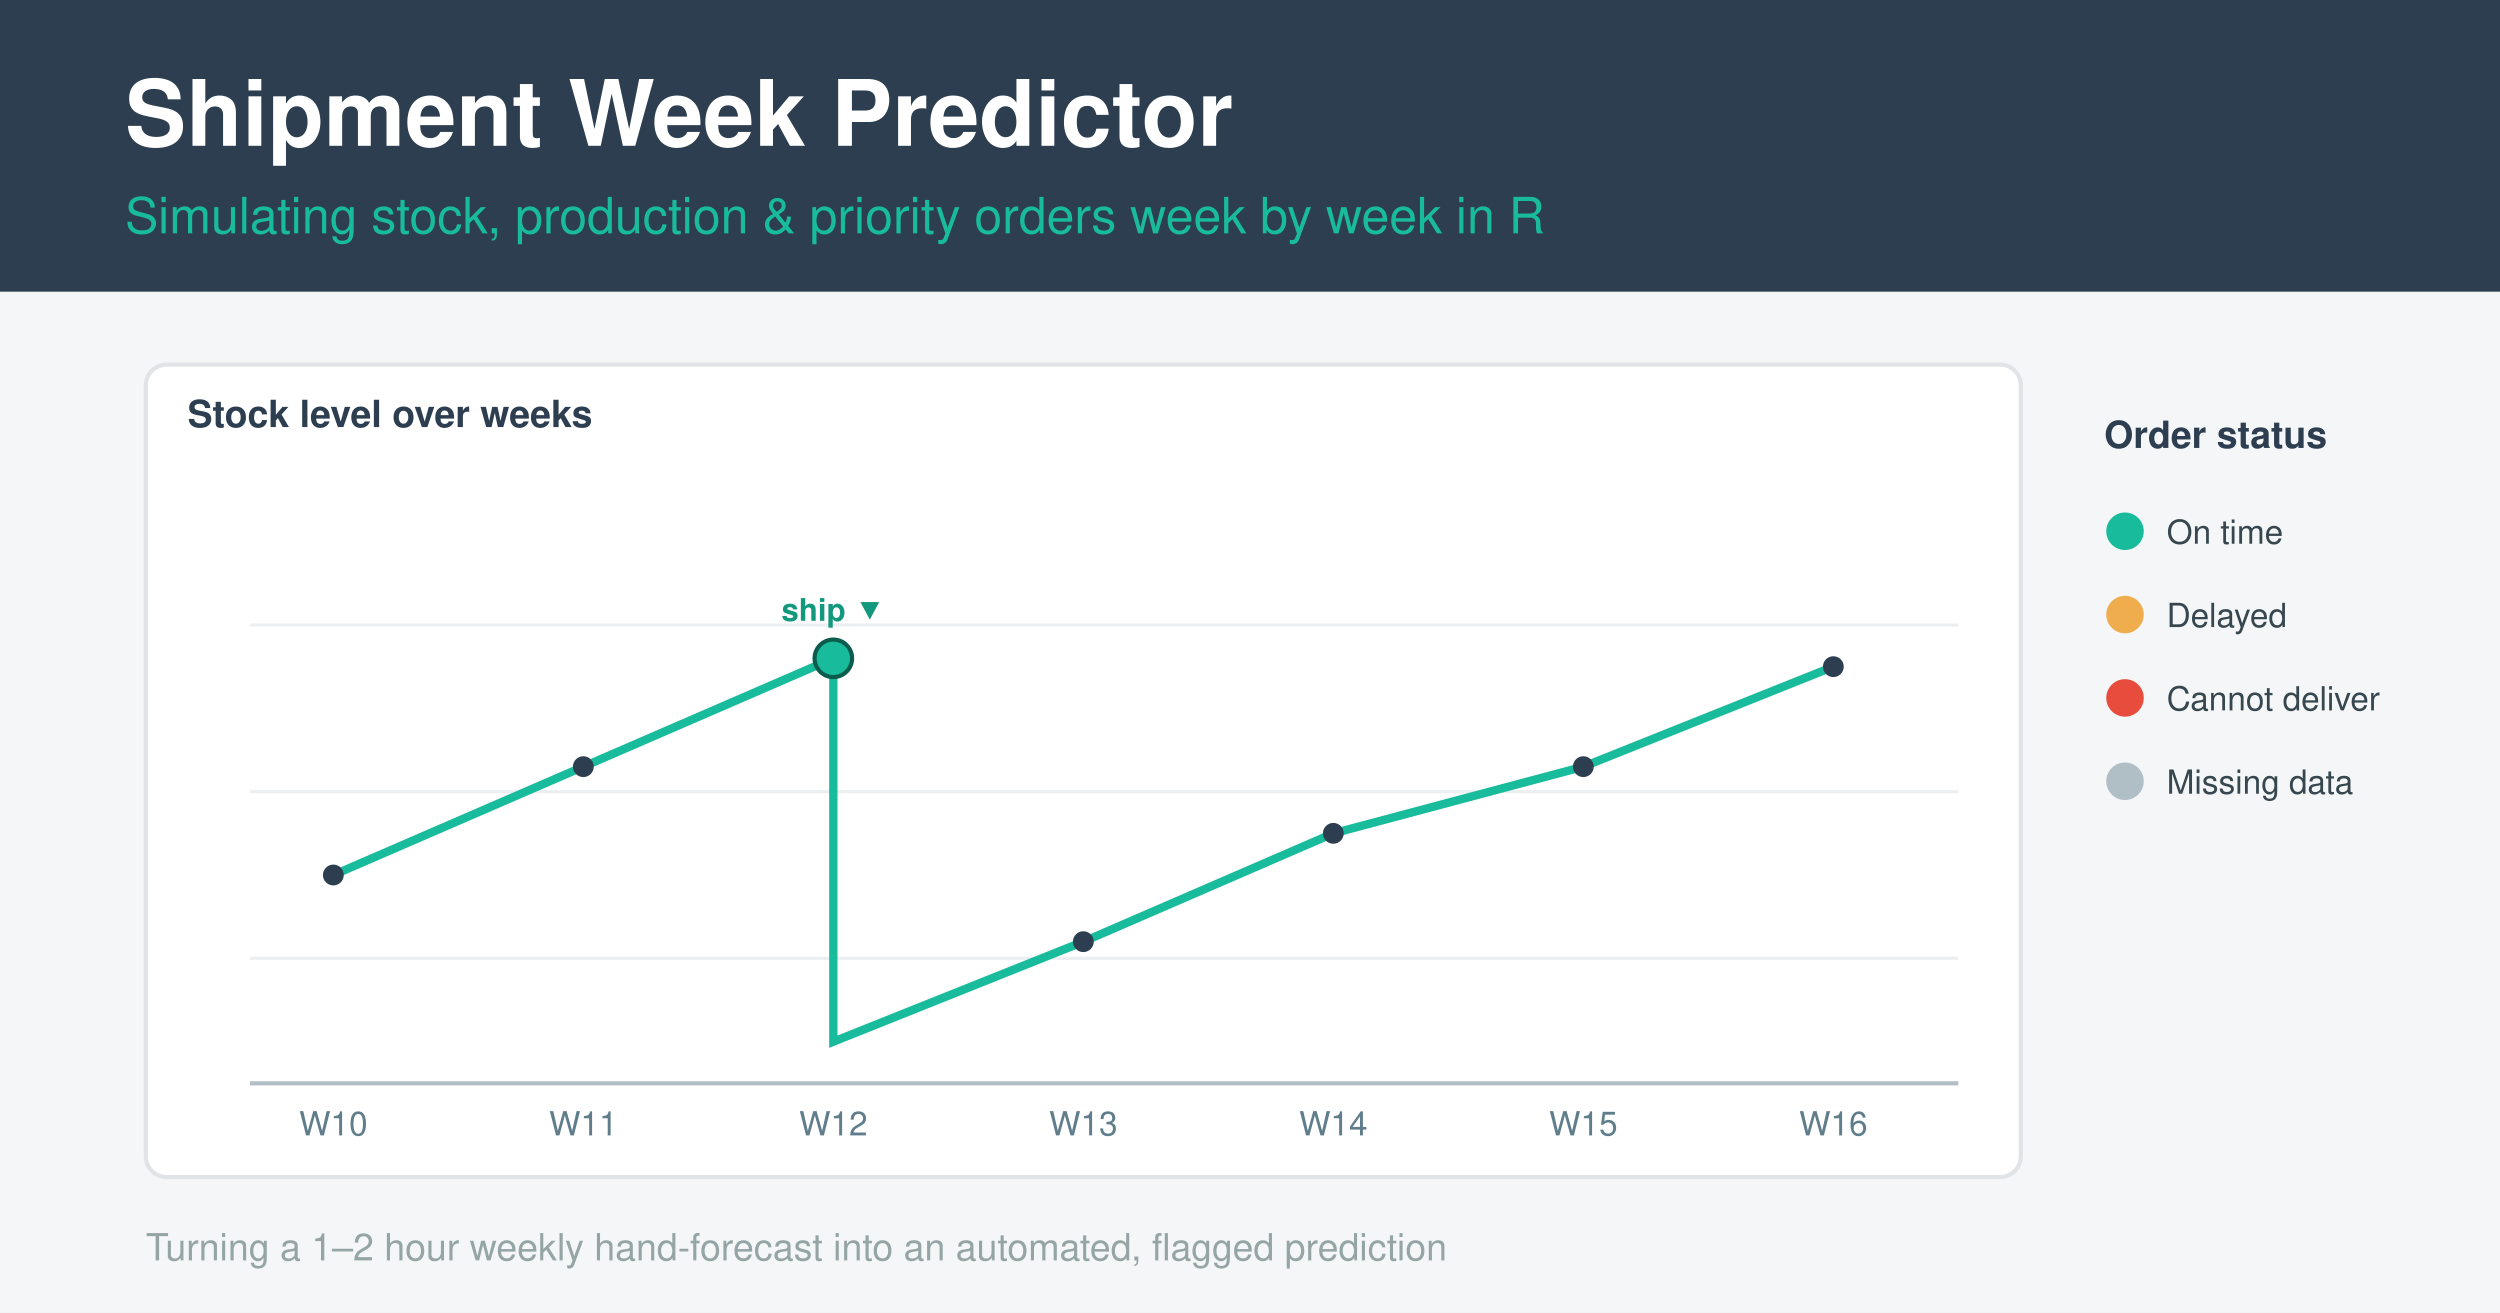
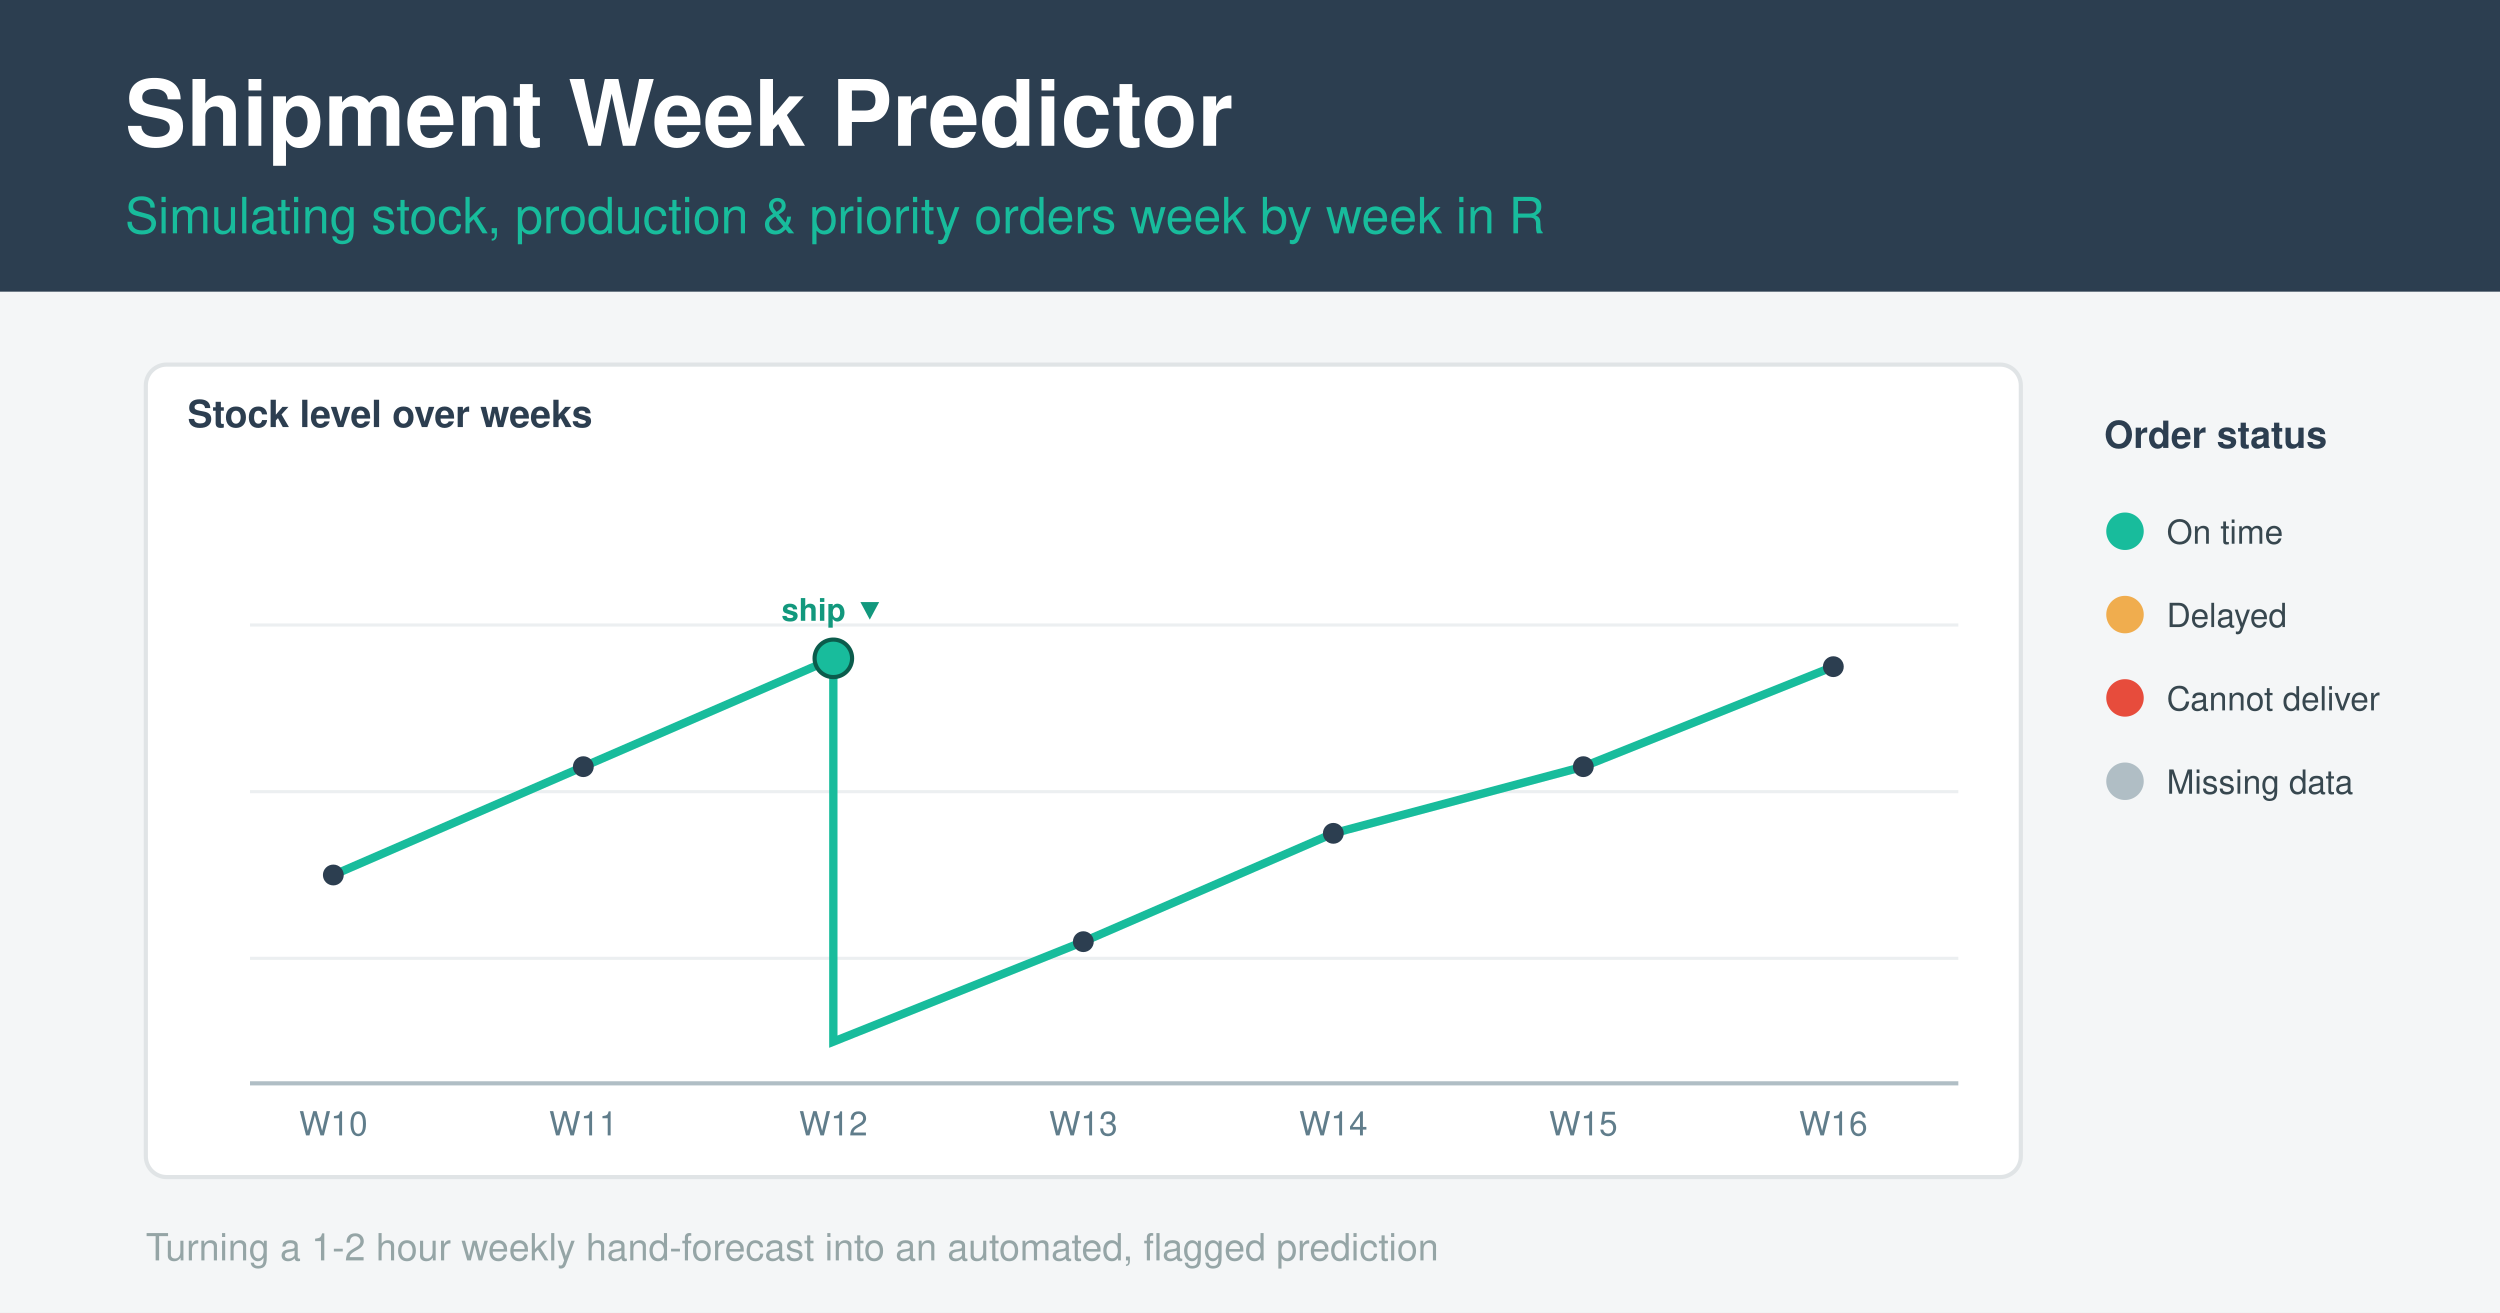
<svg xmlns="http://www.w3.org/2000/svg" viewBox="0 0 1200 630" font-family="Segoe UI, Helvetica, Arial, sans-serif">
  <rect width="1200" height="630" fill="#f4f6f7" />
  <rect width="1200" height="140" fill="#2c3e50" />
  <text x="60" y="70" fill="#ffffff" font-size="44" font-weight="700">Shipment Week Predictor</text>
  <text x="60" y="112" fill="#18bc9c" font-size="24" font-weight="500">Simulating stock, production &amp; priority orders week by week in R</text>
  <rect x="70" y="175" width="900" height="390" rx="10" fill="#ffffff" stroke="#e0e4e6" stroke-width="2" />
  <text x="90" y="205" fill="#2c3e50" font-size="18" font-weight="700">Stock level over weeks</text>
  <g stroke="#eceff1" stroke-width="1.5">
    <line x1="120" y1="300" x2="940" y2="300" />
    <line x1="120" y1="380" x2="940" y2="380" />
    <line x1="120" y1="460" x2="940" y2="460" />
  </g>
  <line x1="120" y1="520" x2="940" y2="520" stroke="#b0bec5" stroke-width="2" />
  <polyline points="160,420 280,368 400,316 400,500 520,452 640,400 760,368 880,320" fill="none" stroke="#18bc9c" stroke-width="4" />
  <g fill="#2c3e50">
    <circle cx="160" cy="420" r="5" />
    <circle cx="280" cy="368" r="5" />
    <circle cx="520" cy="452" r="5" />
    <circle cx="640" cy="400" r="5" />
    <circle cx="760" cy="368" r="5" />
    <circle cx="880" cy="320" r="5" />
  </g>
  <circle cx="400" cy="316" r="9" fill="#18bc9c" stroke="#0b5c4c" stroke-width="2" />
  <text x="400" y="298" fill="#12987d" font-size="15" font-weight="700" text-anchor="middle">ship ▼</text>
  <g fill="#607d8b" font-size="16" text-anchor="middle">
    <text x="160" y="545">W10</text>
    <text x="280" y="545">W11</text>
    <text x="400" y="545">W12</text>
    <text x="520" y="545">W13</text>
    <text x="640" y="545">W14</text>
    <text x="760" y="545">W15</text>
    <text x="880" y="545">W16</text>
  </g>
  <text x="1010" y="215" fill="#2c3e50" font-size="18" font-weight="700">Order status</text>
  <g font-size="16" fill="#37474f">
    <circle cx="1020" cy="255" r="9" fill="#18bc9c" />
    <text x="1040" y="261">On time</text>
    <circle cx="1020" cy="295" r="9" fill="#f0ad4e" />
    <text x="1040" y="301">Delayed</text>
    <circle cx="1020" cy="335" r="9" fill="#e74c3c" />
    <text x="1040" y="341">Cannot deliver</text>
    <circle cx="1020" cy="375" r="9" fill="#b0bec5" />
    <text x="1040" y="381">Missing data</text>
  </g>
-   <text x="70" y="605" fill="#95a5a6" font-size="18">Turning a 1–2 hour weekly hand-forecast into an automated, flagged prediction</text>
+   <text x="70" y="605" fill="#95a5a6" font-size="18">Turning a 1-2 hour weekly hand-forecast into an automated, flagged prediction</text>
</svg>
